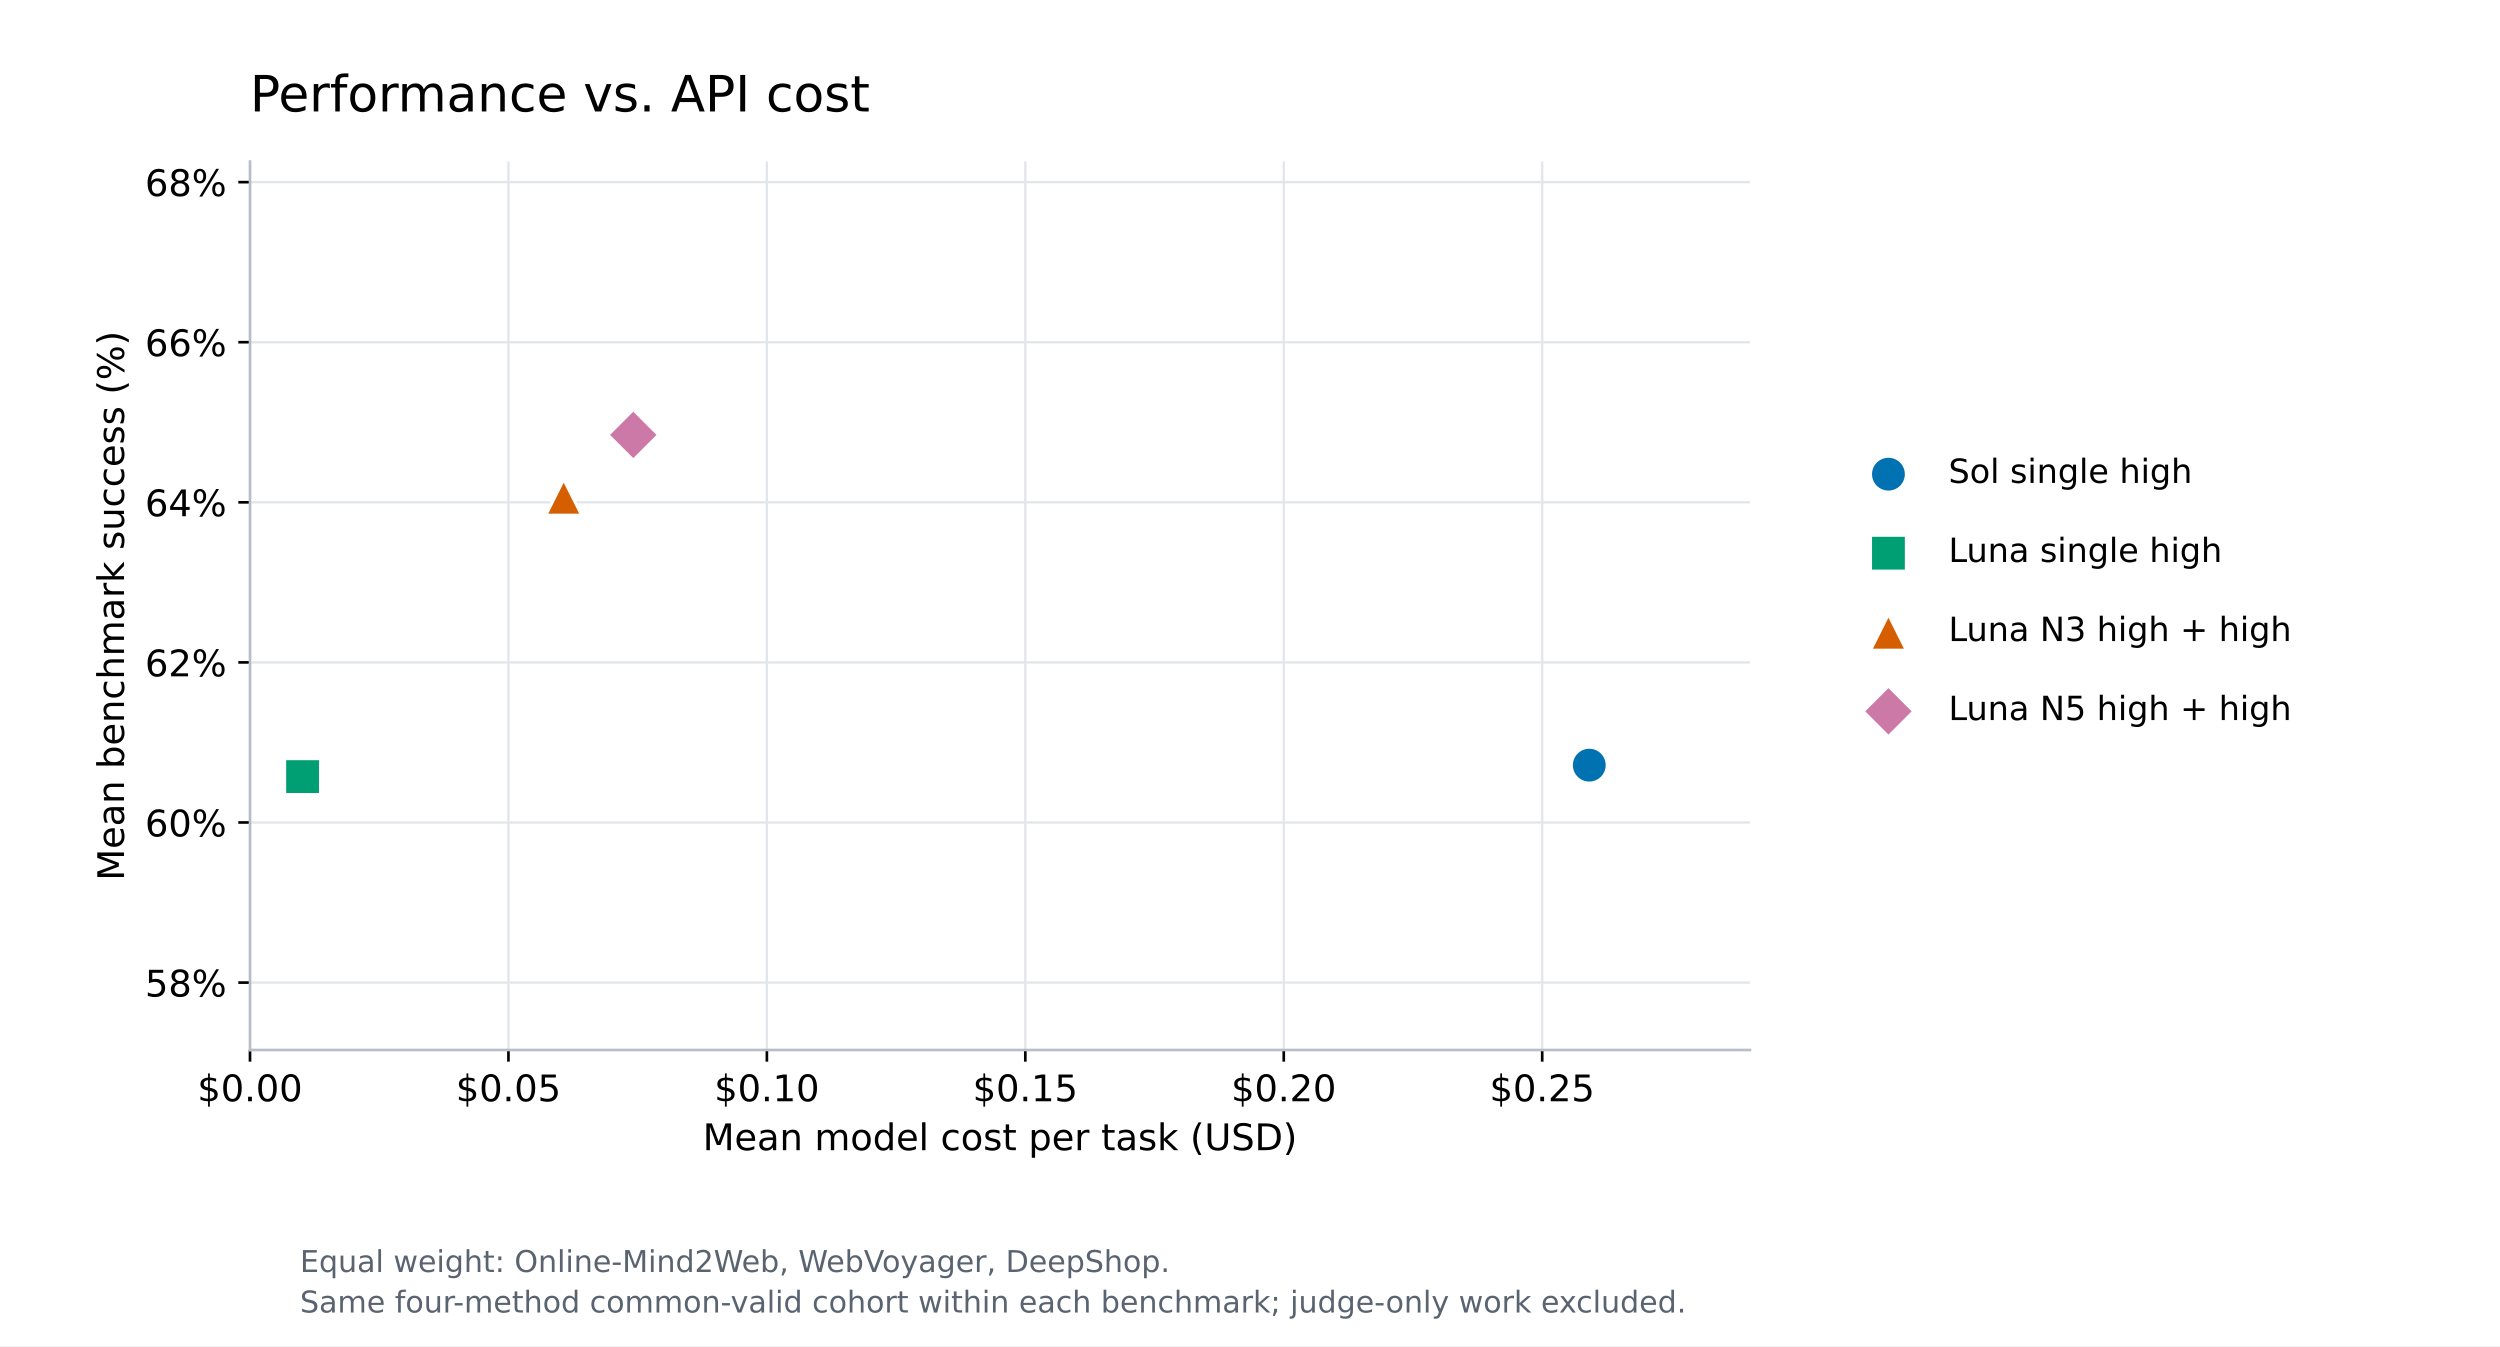
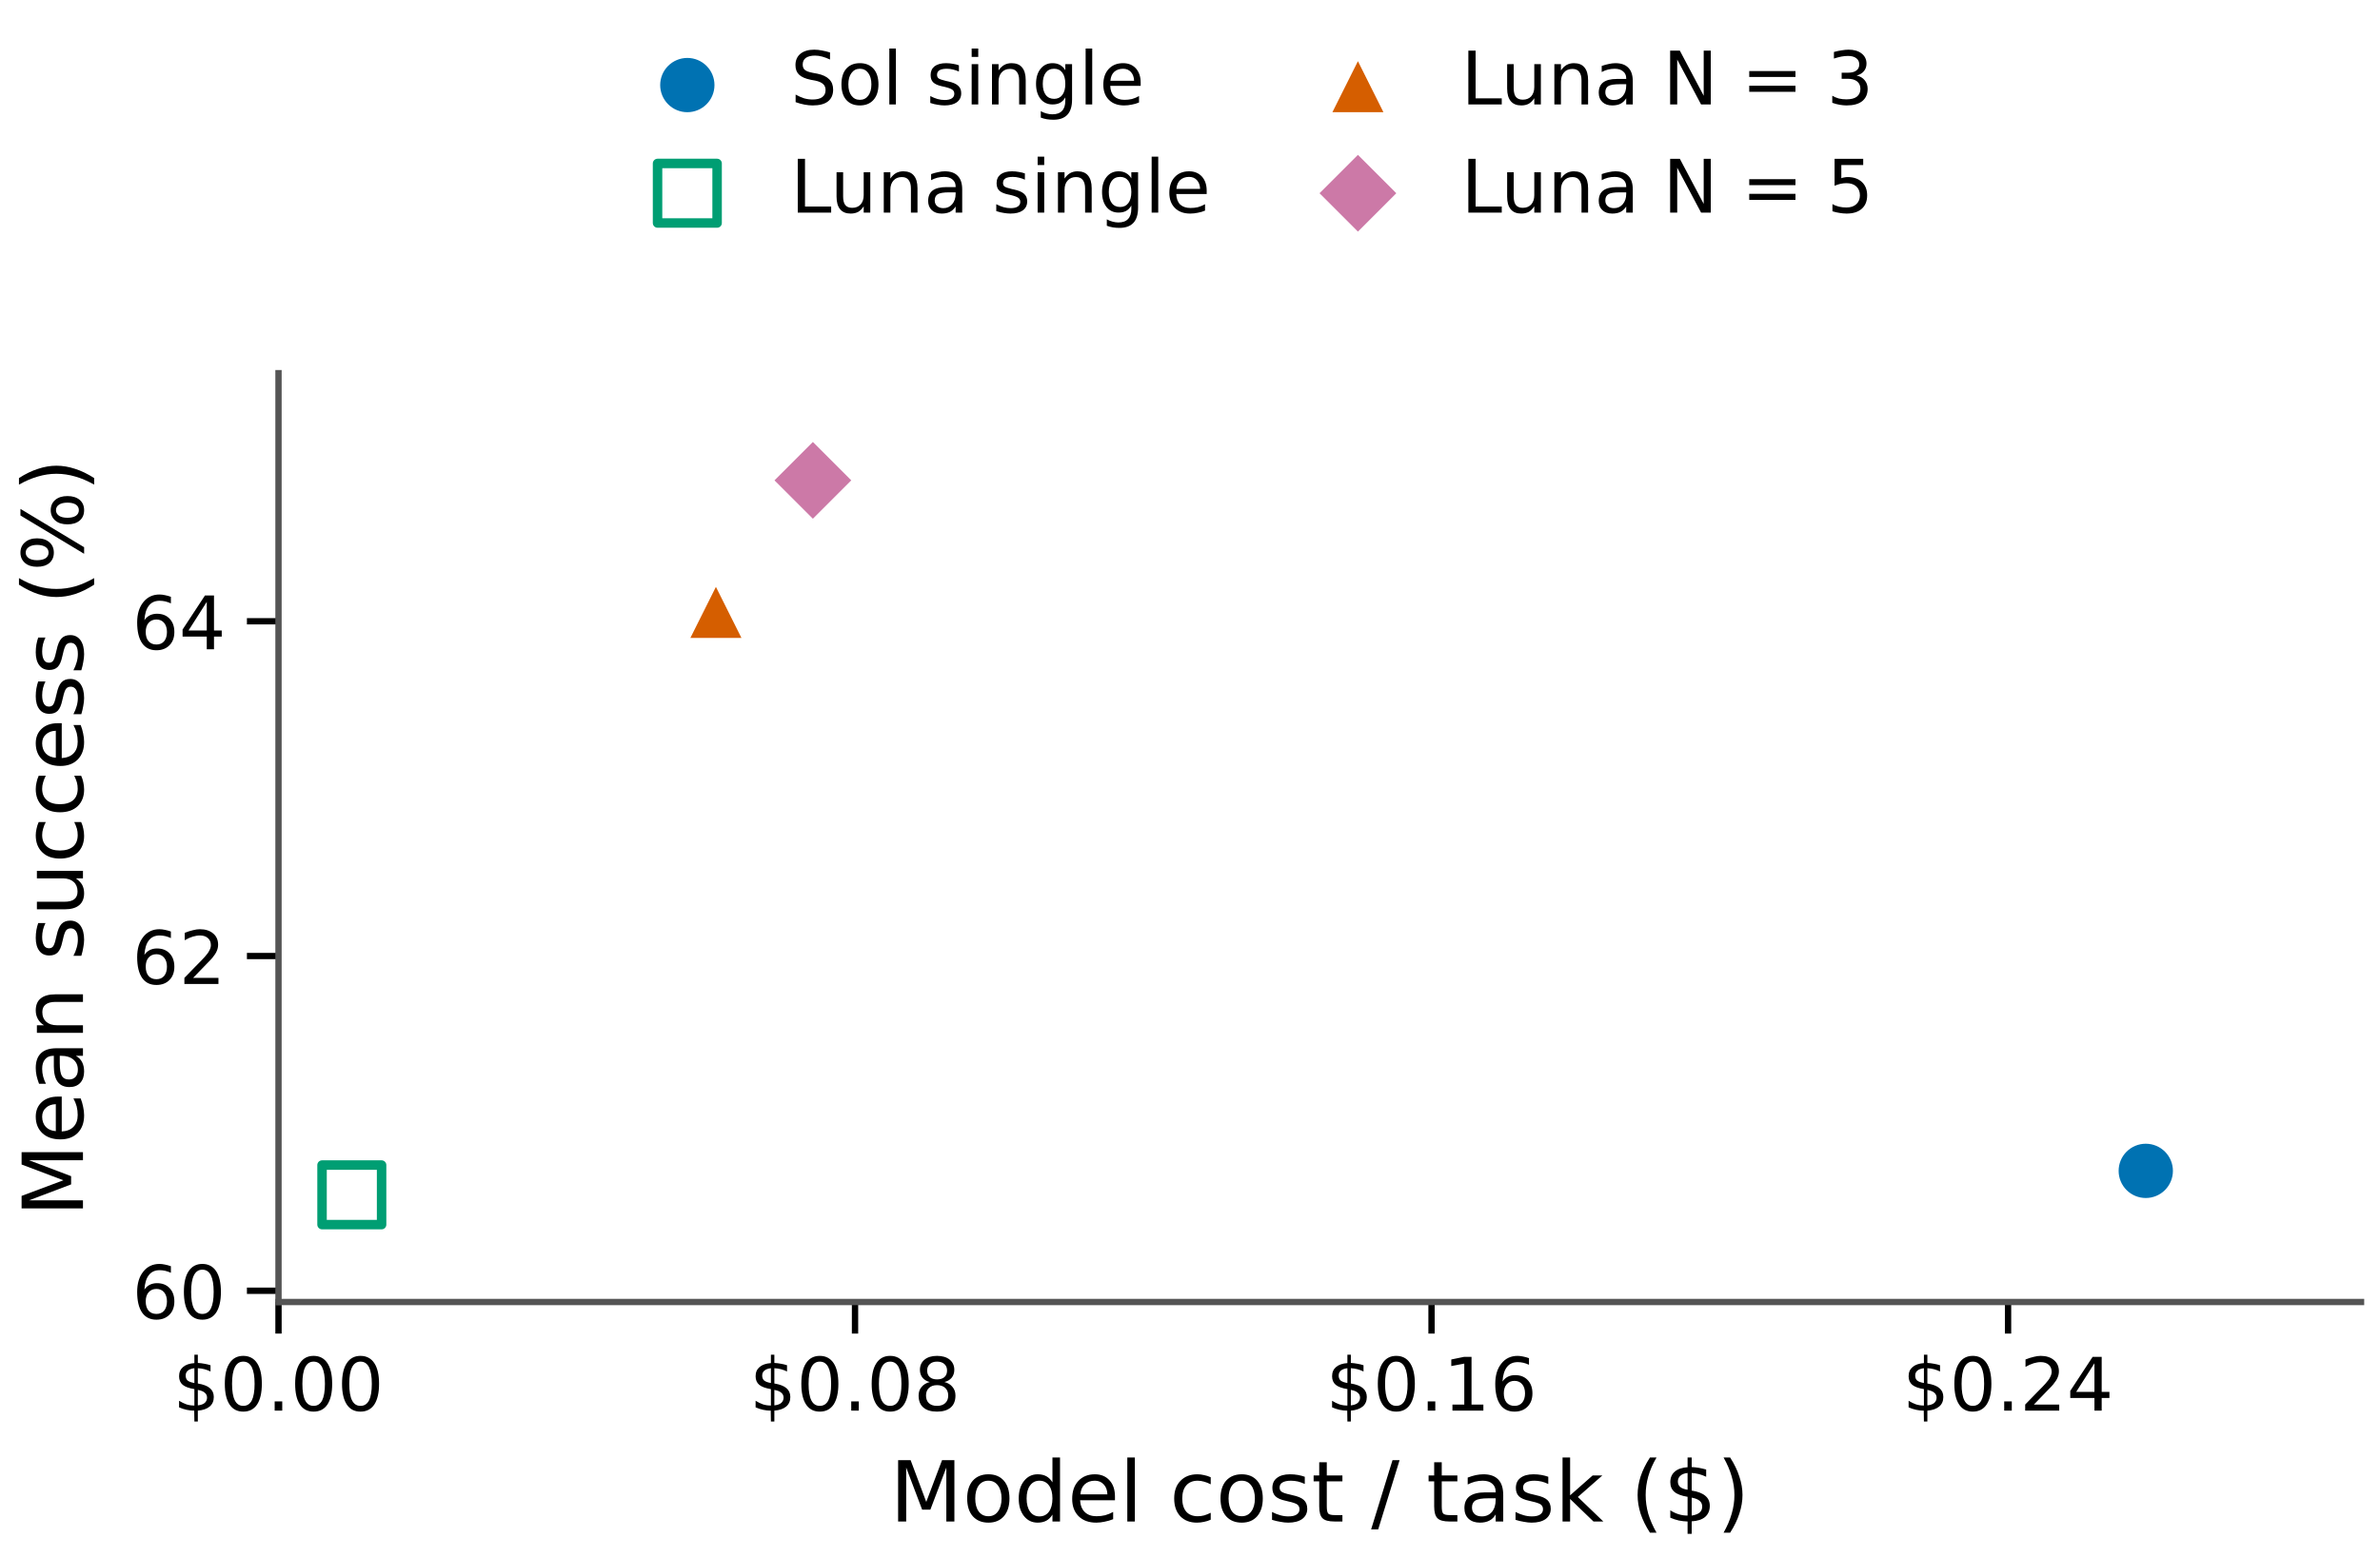
- <svg xmlns="http://www.w3.org/2000/svg" xmlns:xlink="http://www.w3.org/1999/xlink" width="748.8pt" height="403.2pt" viewBox="0 0 748.8 403.2" version="1.1">
+ <svg xmlns="http://www.w3.org/2000/svg" xmlns:xlink="http://www.w3.org/1999/xlink" width="226.034pt" height="148.005pt" viewBox="0 0 226.034 148.005" version="1.1">
  <defs>
    <style type="text/css">*{stroke-linejoin: round; stroke-linecap: butt}</style>
  </defs>
  <g id="figure_1">
    <g id="patch_1">
-       <path d="M 0 403.2 L 748.8 403.2 L 748.8 0 L 0 0 z " style="fill: #ffffff" />
+       <path d="M 0 148.005 L 226.034 148.005 L 226.034 0 L 0 0 z " style="fill: #ffffff" />
    </g>
    <g id="axes_1">
      <g id="patch_2">
-         <path d="M 74.88 314.496 L 524.16 314.496 L 524.16 48.384 L 74.88 48.384 z " style="fill: #ffffff" />
+         <path d="M 26.45 123.688 L 224.234 123.688 L 224.234 35.452 L 26.45 35.452 z " style="fill: #ffffff" />
      </g>
      <g id="matplotlib.axis_1">
        <g id="xtick_1">
          <g id="line2d_1">
-             <path d="M 74.88 314.496 L 74.88 48.384 " clip-path="url(#p1192608002)" style="fill: none; stroke: #e2e6ea; stroke-width: 0.7; stroke-linecap: square" />
-           </g>
-           <g id="line2d_2">
            <defs>
-               <path id="m5dc750ba8e" d="M 0 0 L 0 3.5 " style="stroke: #000000; stroke-width: 0.8" />
+               <path id="md6e055c015" d="M 0 0 L 0 3 " style="stroke: #000000; stroke-width: 0.6" />
            </defs>
            <g>
-               <use xlink:href="#m5dc750ba8e" x="74.88" y="314.496" style="stroke: #000000; stroke-width: 0.8" />
+               <use xlink:href="#md6e055c015" x="26.45" y="123.688" style="stroke: #000000; stroke-width: 0.6" />
            </g>
          </g>
          <g id="text_1">
-             <text style="font: 11px 'DejaVu Sans'; text-anchor: middle" x="74.88" y="329.854" transform="rotate(-0 74.88 329.8543)">$0.00</text>
+             <text style="font: 7px 'DejaVu Sans'; text-anchor: middle" x="26.45" y="134.007" transform="rotate(-0 26.45 134.0069)">$0.00</text>
          </g>
        </g>
        <g id="xtick_2">
-           <g id="line2d_3">
-             <path d="M 152.288 314.496 L 152.288 48.384 " clip-path="url(#p1192608002)" style="fill: none; stroke: #e2e6ea; stroke-width: 0.7; stroke-linecap: square" />
-           </g>
-           <g id="line2d_4">
+           <g id="line2d_2">
            <g>
-               <use xlink:href="#m5dc750ba8e" x="152.288" y="314.496" style="stroke: #000000; stroke-width: 0.8" />
+               <use xlink:href="#md6e055c015" x="81.203" y="123.688" style="stroke: #000000; stroke-width: 0.6" />
            </g>
          </g>
          <g id="text_2">
-             <text style="font: 11px 'DejaVu Sans'; text-anchor: middle" x="152.288" y="329.854" transform="rotate(-0 152.2876 329.8543)">$0.05</text>
+             <text style="font: 7px 'DejaVu Sans'; text-anchor: middle" x="81.203" y="134.007" transform="rotate(-0 81.20308 134.0069)">$0.08</text>
          </g>
        </g>
        <g id="xtick_3">
-           <g id="line2d_5">
-             <path d="M 229.695 314.496 L 229.695 48.384 " clip-path="url(#p1192608002)" style="fill: none; stroke: #e2e6ea; stroke-width: 0.7; stroke-linecap: square" />
-           </g>
-           <g id="line2d_6">
+           <g id="line2d_3">
            <g>
-               <use xlink:href="#m5dc750ba8e" x="229.695" y="314.496" style="stroke: #000000; stroke-width: 0.8" />
+               <use xlink:href="#md6e055c015" x="135.956" y="123.688" style="stroke: #000000; stroke-width: 0.6" />
            </g>
          </g>
          <g id="text_3">
-             <text style="font: 11px 'DejaVu Sans'; text-anchor: middle" x="229.695" y="329.854" transform="rotate(-0 229.6952 329.8543)">$0.10</text>
+             <text style="font: 7px 'DejaVu Sans'; text-anchor: middle" x="135.956" y="134.007" transform="rotate(-0 135.9562 134.0069)">$0.16</text>
          </g>
        </g>
        <g id="xtick_4">
-           <g id="line2d_7">
-             <path d="M 307.103 314.496 L 307.103 48.384 " clip-path="url(#p1192608002)" style="fill: none; stroke: #e2e6ea; stroke-width: 0.7; stroke-linecap: square" />
-           </g>
-           <g id="line2d_8">
+           <g id="line2d_4">
            <g>
-               <use xlink:href="#m5dc750ba8e" x="307.103" y="314.496" style="stroke: #000000; stroke-width: 0.8" />
+               <use xlink:href="#md6e055c015" x="190.709" y="123.688" style="stroke: #000000; stroke-width: 0.6" />
            </g>
          </g>
          <g id="text_4">
-             <text style="font: 11px 'DejaVu Sans'; text-anchor: middle" x="307.103" y="329.854" transform="rotate(-0 307.1029 329.8543)">$0.15</text>
+             <text style="font: 7px 'DejaVu Sans'; text-anchor: middle" x="190.709" y="134.007" transform="rotate(-0 190.7092 134.0069)">$0.24</text>
          </g>
        </g>
-         <g id="xtick_5">
-           <g id="line2d_9">
-             <path d="M 384.51 314.496 L 384.51 48.384 " clip-path="url(#p1192608002)" style="fill: none; stroke: #e2e6ea; stroke-width: 0.7; stroke-linecap: square" />
-           </g>
-           <g id="line2d_10">
-             <g>
-               <use xlink:href="#m5dc750ba8e" x="384.51" y="314.496" style="stroke: #000000; stroke-width: 0.8" />
-             </g>
-           </g>
-           <g id="text_5">
-             <text style="font: 11px 'DejaVu Sans'; text-anchor: middle" x="384.51" y="329.854" transform="rotate(-0 384.5105 329.8543)">$0.20</text>
-           </g>
-         </g>
-         <g id="xtick_6">
-           <g id="line2d_11">
-             <path d="M 461.918 314.496 L 461.918 48.384 " clip-path="url(#p1192608002)" style="fill: none; stroke: #e2e6ea; stroke-width: 0.7; stroke-linecap: square" />
-           </g>
-           <g id="line2d_12">
-             <g>
-               <use xlink:href="#m5dc750ba8e" x="461.918" y="314.496" style="stroke: #000000; stroke-width: 0.8" />
-             </g>
-           </g>
-           <g id="text_6">
-             <text style="font: 11px 'DejaVu Sans'; text-anchor: middle" x="461.918" y="329.854" transform="rotate(-0 461.9181 329.8543)">$0.25</text>
-           </g>
-         </g>
-         <g id="text_7">
-           <text style="font: 11px 'DejaVu Sans'; text-anchor: middle" x="299.52" y="344.5" transform="rotate(-0 299.52 344.5002)">Mean model cost per task (USD)</text>
+         <g id="text_5">
+           <text style="font: 8px 'DejaVu Sans'; text-anchor: middle" x="125.342" y="144.541" transform="rotate(-0 125.342 144.5414)">Model cost / task ($)</text>
        </g>
      </g>
      <g id="matplotlib.axis_2">
        <g id="ytick_1">
-           <g id="line2d_13">
-             <path d="M 74.88 294.306 L 524.16 294.306 " clip-path="url(#p1192608002)" style="fill: none; stroke: #e2e6ea; stroke-width: 0.7; stroke-linecap: square" />
-           </g>
-           <g id="line2d_14">
+           <g id="line2d_5">
            <defs>
-               <path id="m6566bbbd0c" d="M 0 0 L -3.5 0 " style="stroke: #000000; stroke-width: 0.8" />
+               <path id="mcf913055e8" d="M 0 0 L -3 0 " style="stroke: #000000; stroke-width: 0.6" />
            </defs>
            <g>
-               <use xlink:href="#m6566bbbd0c" x="74.88" y="294.306" style="stroke: #000000; stroke-width: 0.8" />
+               <use xlink:href="#mcf913055e8" x="26.45" y="122.618" style="stroke: #000000; stroke-width: 0.6" />
+             </g>
+           </g>
+           <g id="text_6">
+             <text style="font: 7px 'DejaVu Sans'; text-anchor: end" x="21.45" y="125.277" transform="rotate(-0 21.45 125.2772)">60</text>
+           </g>
+         </g>
+         <g id="ytick_2">
+           <g id="line2d_6">
+             <g>
+               <use xlink:href="#mcf913055e8" x="26.45" y="90.819" style="stroke: #000000; stroke-width: 0.6" />
+             </g>
+           </g>
+           <g id="text_7">
+             <text style="font: 7px 'DejaVu Sans'; text-anchor: end" x="21.45" y="93.478" transform="rotate(-0 21.45 93.47813)">62</text>
+           </g>
+         </g>
+         <g id="ytick_3">
+           <g id="line2d_7">
+             <g>
+               <use xlink:href="#mcf913055e8" x="26.45" y="59.02" style="stroke: #000000; stroke-width: 0.6" />
            </g>
          </g>
          <g id="text_8">
-             <text style="font: 11px 'DejaVu Sans'; text-anchor: end" x="67.88" y="298.485" transform="rotate(-0 67.88 298.485)">58%</text>
+             <text style="font: 7px 'DejaVu Sans'; text-anchor: end" x="21.45" y="61.679" transform="rotate(-0 21.45 61.67901)">64</text>
          </g>
        </g>
-         <g id="ytick_2">
-           <g id="line2d_15">
-             <path d="M 74.88 246.354 L 524.16 246.354 " clip-path="url(#p1192608002)" style="fill: none; stroke: #e2e6ea; stroke-width: 0.7; stroke-linecap: square" />
-           </g>
-           <g id="line2d_16">
-             <g>
-               <use xlink:href="#m6566bbbd0c" x="74.88" y="246.354" style="stroke: #000000; stroke-width: 0.8" />
-             </g>
-           </g>
-           <g id="text_9">
-             <text style="font: 11px 'DejaVu Sans'; text-anchor: end" x="67.88" y="250.533" transform="rotate(-0 67.88 250.5333)">60%</text>
-           </g>
-         </g>
-         <g id="ytick_3">
-           <g id="line2d_17">
-             <path d="M 74.88 198.403 L 524.16 198.403 " clip-path="url(#p1192608002)" style="fill: none; stroke: #e2e6ea; stroke-width: 0.7; stroke-linecap: square" />
-           </g>
-           <g id="line2d_18">
-             <g>
-               <use xlink:href="#m6566bbbd0c" x="74.88" y="198.403" style="stroke: #000000; stroke-width: 0.8" />
-             </g>
-           </g>
-           <g id="text_10">
-             <text style="font: 11px 'DejaVu Sans'; text-anchor: end" x="67.88" y="202.582" transform="rotate(-0 67.88 202.5816)">62%</text>
-           </g>
-         </g>
-         <g id="ytick_4">
-           <g id="line2d_19">
-             <path d="M 74.88 150.451 L 524.16 150.451 " clip-path="url(#p1192608002)" style="fill: none; stroke: #e2e6ea; stroke-width: 0.7; stroke-linecap: square" />
-           </g>
-           <g id="line2d_20">
-             <g>
-               <use xlink:href="#m6566bbbd0c" x="74.88" y="150.451" style="stroke: #000000; stroke-width: 0.8" />
-             </g>
-           </g>
-           <g id="text_11">
-             <text style="font: 11px 'DejaVu Sans'; text-anchor: end" x="67.88" y="154.63" transform="rotate(-0 67.88 154.63)">64%</text>
-           </g>
-         </g>
-         <g id="ytick_5">
-           <g id="line2d_21">
-             <path d="M 74.88 102.499 L 524.16 102.499 " clip-path="url(#p1192608002)" style="fill: none; stroke: #e2e6ea; stroke-width: 0.7; stroke-linecap: square" />
-           </g>
-           <g id="line2d_22">
-             <g>
-               <use xlink:href="#m6566bbbd0c" x="74.88" y="102.499" style="stroke: #000000; stroke-width: 0.8" />
-             </g>
-           </g>
-           <g id="text_12">
-             <text style="font: 11px 'DejaVu Sans'; text-anchor: end" x="67.88" y="106.678" transform="rotate(-0 67.88 106.6783)">66%</text>
-           </g>
-         </g>
-         <g id="ytick_6">
-           <g id="line2d_23">
-             <path d="M 74.88 54.548 L 524.16 54.548 " clip-path="url(#p1192608002)" style="fill: none; stroke: #e2e6ea; stroke-width: 0.7; stroke-linecap: square" />
-           </g>
-           <g id="line2d_24">
-             <g>
-               <use xlink:href="#m6566bbbd0c" x="74.88" y="54.548" style="stroke: #000000; stroke-width: 0.8" />
-             </g>
-           </g>
-           <g id="text_13">
-             <text style="font: 11px 'DejaVu Sans'; text-anchor: end" x="67.88" y="58.727" transform="rotate(-0 67.88 58.72666)">68%</text>
-           </g>
-         </g>
-         <g id="text_14">
-           <text style="font: 11px 'DejaVu Sans'; text-anchor: middle" x="37.143" y="181.44" transform="rotate(-90 37.14312 181.44)">Mean benchmark success (%)</text>
+         <g id="text_9">
+           <text style="font: 8px 'DejaVu Sans'; text-anchor: middle" x="7.879" y="79.57" transform="rotate(-90 7.87875 79.57)">Mean success (%)</text>
        </g>
      </g>
      <g id="patch_3">
-         <path d="M 74.88 314.496 L 74.88 48.384 " style="fill: none; stroke: #b7bec7; stroke-width: 0.8; stroke-linejoin: miter; stroke-linecap: square" />
+         <path d="M 26.45 123.688 L 26.45 35.452 " style="fill: none; stroke: #555555; stroke-width: 0.6; stroke-linejoin: miter; stroke-linecap: square" />
      </g>
      <g id="patch_4">
-         <path d="M 74.88 314.496 L 524.16 314.496 " style="fill: none; stroke: #b7bec7; stroke-width: 0.8; stroke-linejoin: miter; stroke-linecap: square" />
+         <path d="M 26.45 123.688 L 224.234 123.688 " style="fill: none; stroke: #555555; stroke-width: 0.6; stroke-linejoin: miter; stroke-linecap: square" />
      </g>
      <g id="PathCollection_1">
        <defs>
-           <path id="md061bd9362" d="M 0 5.362 C 1.422 5.362 2.786 4.797 3.791 3.791 C 4.797 2.786 5.362 1.422 5.362 0 C 5.362 -1.422 4.797 -2.786 3.791 -3.791 C 2.786 -4.797 1.422 -5.362 0 -5.362 C -1.422 -5.362 -2.786 -4.797 -3.791 -3.791 C -4.797 -2.786 -5.362 -1.422 -5.362 0 C -5.362 1.422 -4.797 2.786 -3.791 3.791 C -2.786 4.797 -1.422 5.362 0 5.362 z " style="stroke: #ffffff; stroke-width: 0.9" />
+           <path id="m643dbba6a2" d="M 0 2.828 C 0.75 2.828 1.47 2.53 2 2 C 2.53 1.47 2.828 0.75 2.828 0 C 2.828 -0.75 2.53 -1.47 2 -2 C 1.47 -2.53 0.75 -2.828 0 -2.828 C -0.75 -2.828 -1.47 -2.53 -2 -2 C -2.53 -1.47 -2.828 -0.75 -2.828 0 C -2.828 0.75 -2.53 1.47 -2 2 C -1.47 2.53 -0.75 2.828 0 2.828 z " style="stroke: #ffffff; stroke-width: 0.5" />
        </defs>
-         <g clip-path="url(#p1192608002)">
-           <use xlink:href="#md061bd9362" x="476.023" y="229.181" style="fill: #0072b2; stroke: #ffffff; stroke-width: 0.9" />
+         <g clip-path="url(#pc47f4cc990)">
+           <use xlink:href="#m643dbba6a2" x="203.789" y="111.23" style="fill: #0072b2; stroke: #ffffff; stroke-width: 0.5" />
        </g>
      </g>
      <g id="PathCollection_2">
        <defs>
-           <path id="m0e278ec80b" d="M -5.362 5.362 L 5.362 5.362 L 5.362 -5.362 L -5.362 -5.362 z " style="stroke: #ffffff; stroke-width: 0.9" />
+           <path id="m22bb9c4afe" d="M -2.828 2.828 L 2.828 2.828 L 2.828 -2.828 L -2.828 -2.828 z " style="stroke: #009e73; stroke-width: 0.9" />
        </defs>
-         <g clip-path="url(#p1192608002)">
-           <use xlink:href="#m0e278ec80b" x="90.629" y="232.615" style="fill: #009e73; stroke: #ffffff; stroke-width: 0.9" />
+         <g clip-path="url(#pc47f4cc990)">
+           <use xlink:href="#m22bb9c4afe" x="33.413" y="113.507" style="fill: #ffffff; stroke: #009e73; stroke-width: 0.9" />
        </g>
      </g>
      <g id="PathCollection_3">
        <defs>
-           <path id="m71a8265806" d="M 0 -5.362 L -5.362 5.362 L 5.362 5.362 z " style="stroke: #ffffff; stroke-width: 0.9" />
+           <path id="mc6d62b12df" d="M 0 -2.828 L -2.828 2.828 L 2.828 2.828 z " style="stroke: #ffffff; stroke-width: 0.5" />
        </defs>
-         <g clip-path="url(#p1192608002)">
-           <use xlink:href="#m71a8265806" x="168.847" y="148.945" style="fill: #d55e00; stroke: #ffffff; stroke-width: 0.9" />
+         <g clip-path="url(#pc47f4cc990)">
+           <use xlink:href="#mc6d62b12df" x="67.992" y="58.021" style="fill: #d55e00; stroke: #ffffff; stroke-width: 0.5" />
        </g>
      </g>
      <g id="PathCollection_4">
        <defs>
-           <path id="m3ba7323422" d="M -0 7.583 L 7.583 0 L 0 -7.583 L -7.583 -0 z " style="stroke: #ffffff; stroke-width: 0.9" />
+           <path id="mf81e677aa7" d="M -0 4 L 4 0 L 0 -4 L -4 -0 z " style="stroke: #ffffff; stroke-width: 0.5" />
        </defs>
-         <g clip-path="url(#p1192608002)">
-           <use xlink:href="#m3ba7323422" x="189.679" y="130.265" style="fill: #cc79a7; stroke: #ffffff; stroke-width: 0.9" />
+         <g clip-path="url(#pc47f4cc990)">
+           <use xlink:href="#mf81e677aa7" x="77.201" y="45.633" style="fill: #cc79a7; stroke: #ffffff; stroke-width: 0.5" />
        </g>
      </g>
-       <g id="text_15">
-         <text style="font: 15px 'DejaVu Sans'; text-anchor: start" x="74.88" y="33.384" transform="rotate(-0 74.88 33.384)">Performance vs. API cost</text>
-       </g>
-     </g>
-     <g id="text_16">
-       <text style="fill: #5a6470; font: 9px 'DejaVu Sans'" transform="translate(89.856 380.9904)">Equal weight: Online-Mind2Web, WebVoyager, DeepShop.</text>
-       <text style="fill: #5a6470; font: 9px 'DejaVu Sans'" transform="translate(89.856 393.12)">Same four-method common-valid cohort within each benchmark; judge-only work excluded.</text>
    </g>
    <g id="legend_1">
      <g id="PathCollection_5">
        <g>
-           <use xlink:href="#md061bd9362" x="565.624" y="142.025" style="fill: #0072b2; stroke: #ffffff; stroke-width: 0.9" />
+           <use xlink:href="#m643dbba6a2" x="65.277" y="8.081" style="fill: #0072b2; stroke: #ffffff; stroke-width: 0.5" />
        </g>
      </g>
-       <g id="text_17">
-         <text style="font: 10px 'DejaVu Sans'; text-anchor: start" x="583.624" y="144.65" transform="rotate(-0 583.624 144.6502)">Sol single high</text>
+       <g id="text_10">
+         <text style="font: 7px 'DejaVu Sans'; text-anchor: start" x="75.077" y="9.919" transform="rotate(-0 75.07678 9.918906)">Sol single</text>
      </g>
      <g id="PathCollection_6">
        <g>
-           <use xlink:href="#m0e278ec80b" x="565.624" y="165.703" style="fill: #009e73; stroke: #ffffff; stroke-width: 0.9" />
+           <use xlink:href="#m22bb9c4afe" x="65.277" y="18.356" style="fill: #ffffff; stroke: #009e73; stroke-width: 0.9" />
        </g>
      </g>
-       <g id="text_18">
-         <text style="font: 10px 'DejaVu Sans'; text-anchor: start" x="583.624" y="168.328" transform="rotate(-0 583.624 168.3283)">Luna single high</text>
+       <g id="text_11">
+         <text style="font: 7px 'DejaVu Sans'; text-anchor: start" x="75.077" y="20.194" transform="rotate(-0 75.07678 20.19359)">Luna single</text>
      </g>
      <g id="PathCollection_7">
        <g>
-           <use xlink:href="#m71a8265806" x="565.624" y="189.381" style="fill: #d55e00; stroke: #ffffff; stroke-width: 0.9" />
+           <use xlink:href="#mc6d62b12df" x="128.965" y="8.081" style="fill: #d55e00; stroke: #ffffff; stroke-width: 0.5" />
        </g>
      </g>
-       <g id="text_19">
-         <text style="font: 10px 'DejaVu Sans'; text-anchor: start" x="583.624" y="192.006" transform="rotate(-0 583.624 192.0064)">Luna N3 high + high</text>
+       <g id="text_12">
+         <text style="font: 7px 'DejaVu Sans'; text-anchor: start" x="138.765" y="9.919" transform="rotate(-0 138.7647 9.918906)">Luna N = 3</text>
      </g>
      <g id="PathCollection_8">
        <g>
-           <use xlink:href="#m3ba7323422" x="565.624" y="213.06" style="fill: #cc79a7; stroke: #ffffff; stroke-width: 0.9" />
+           <use xlink:href="#mf81e677aa7" x="128.965" y="18.356" style="fill: #cc79a7; stroke: #ffffff; stroke-width: 0.5" />
        </g>
      </g>
-       <g id="text_20">
-         <text style="font: 10px 'DejaVu Sans'; text-anchor: start" x="583.624" y="215.685" transform="rotate(-0 583.624 215.6846)">Luna N5 high + high</text>
+       <g id="text_13">
+         <text style="font: 7px 'DejaVu Sans'; text-anchor: start" x="138.765" y="20.194" transform="rotate(-0 138.7647 20.19359)">Luna N = 5</text>
      </g>
    </g>
  </g>
  <defs>
-     <clipPath id="p1192608002">
-       <rect x="74.88" y="48.384" width="449.28" height="266.112" />
+     <clipPath id="pc47f4cc990">
+       <rect x="26.45" y="35.452" width="197.784" height="88.236" />
    </clipPath>
  </defs>
</svg>
